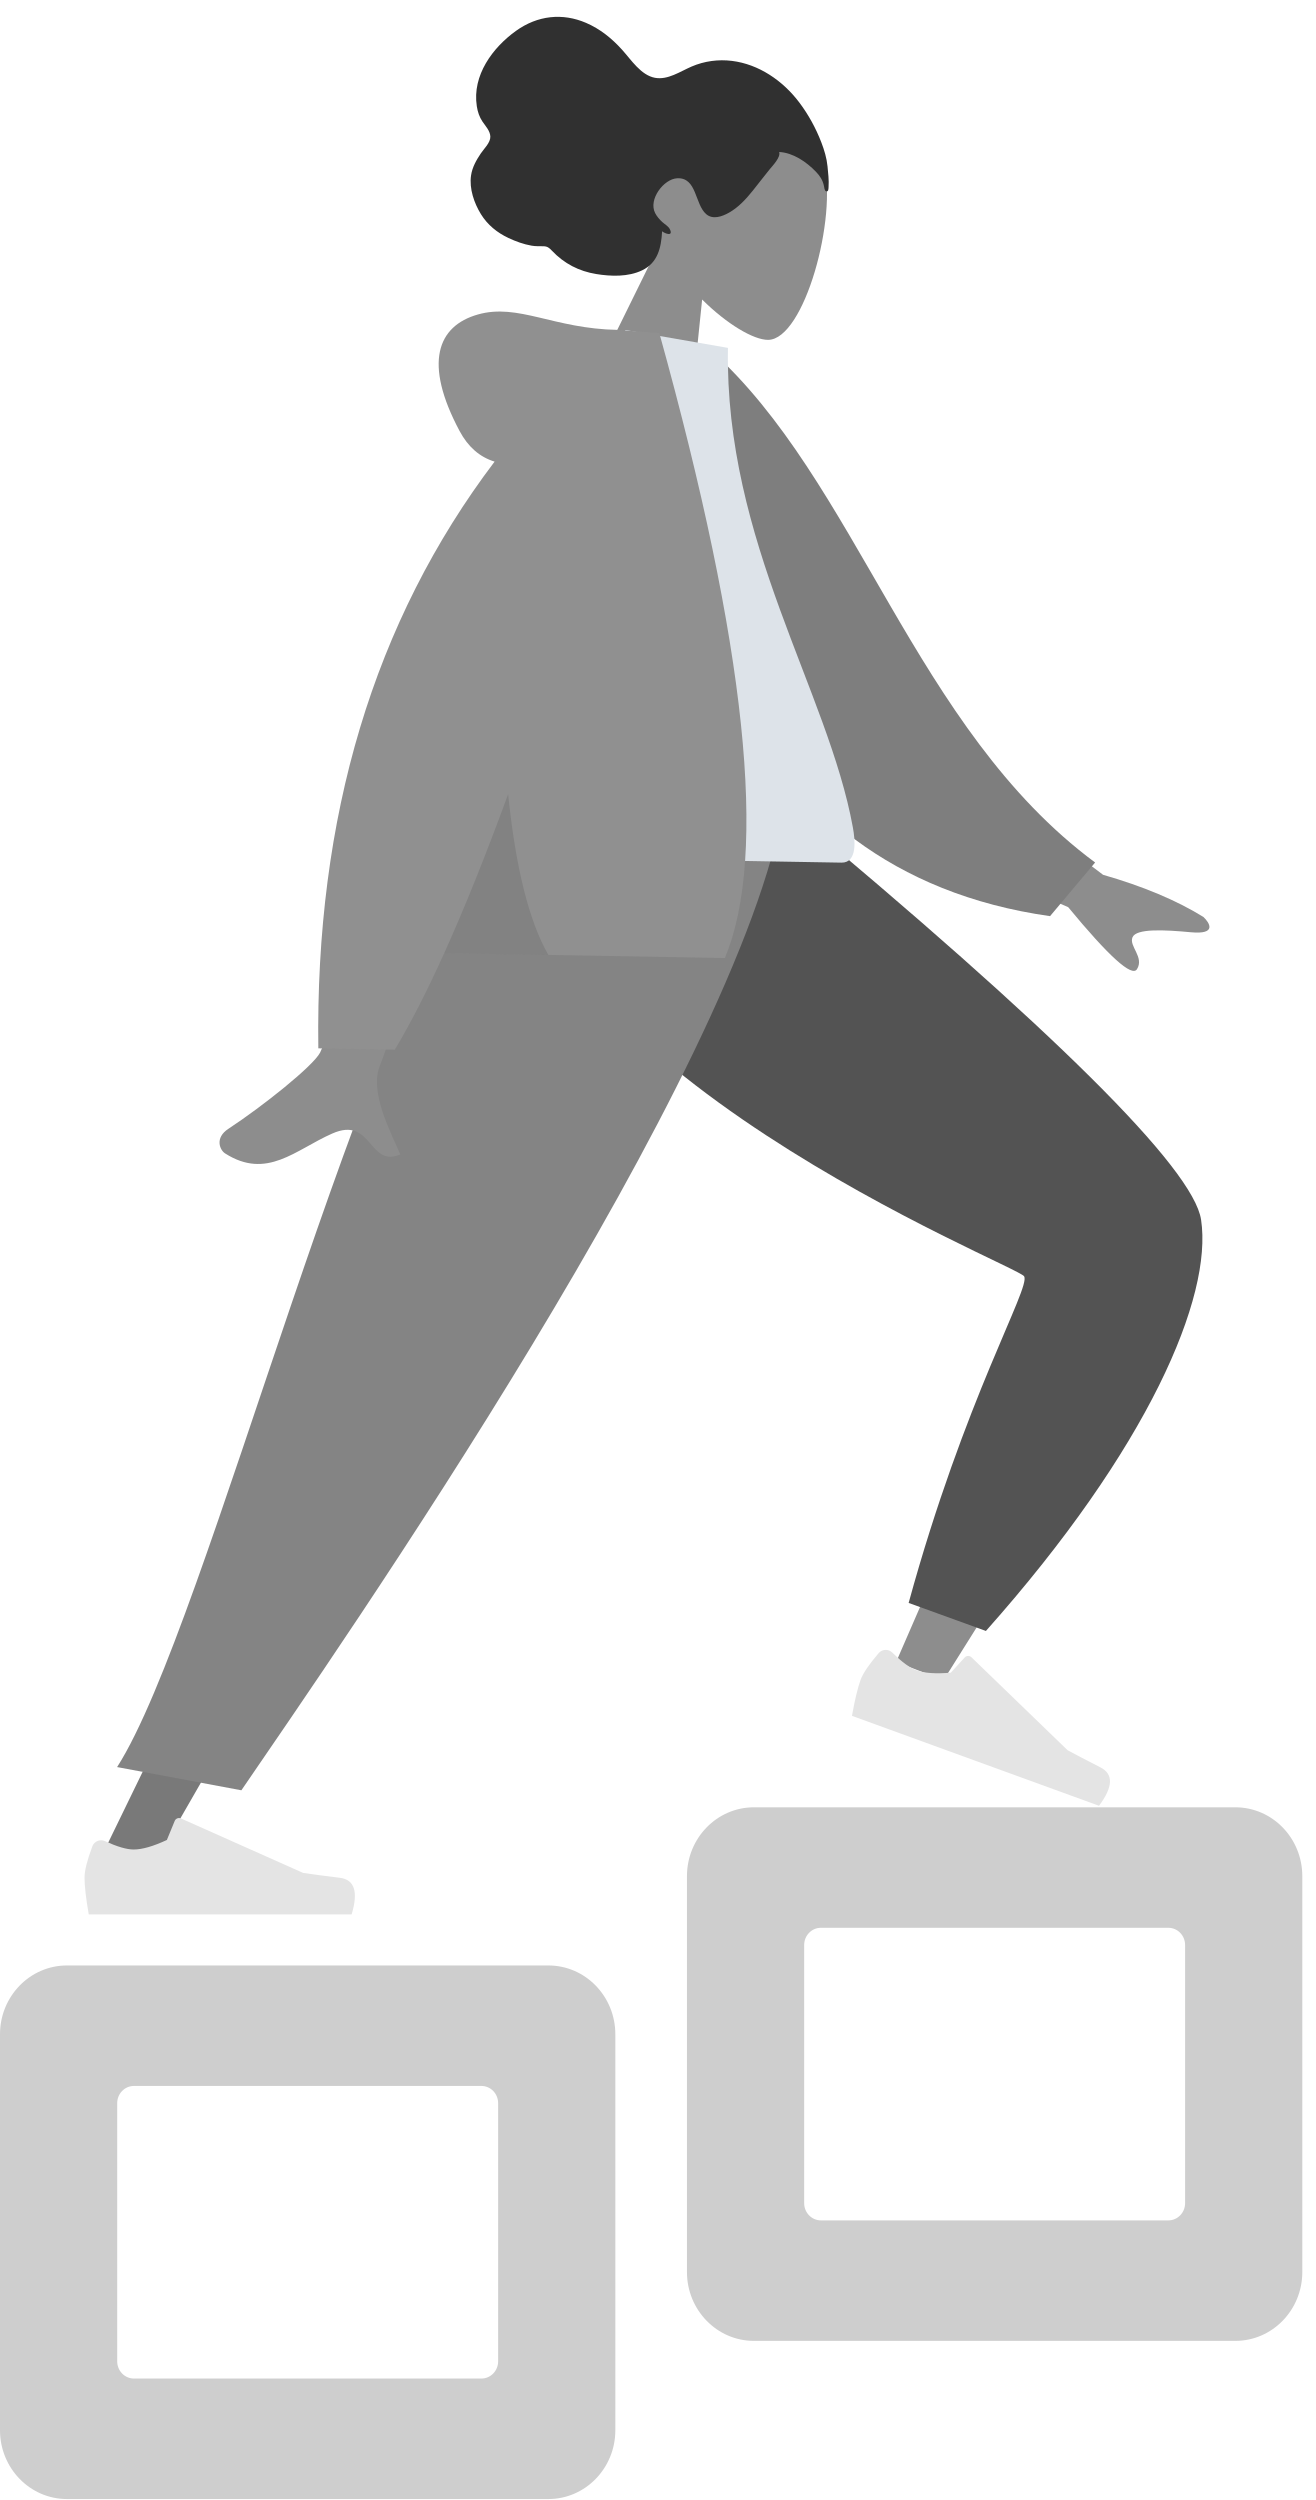
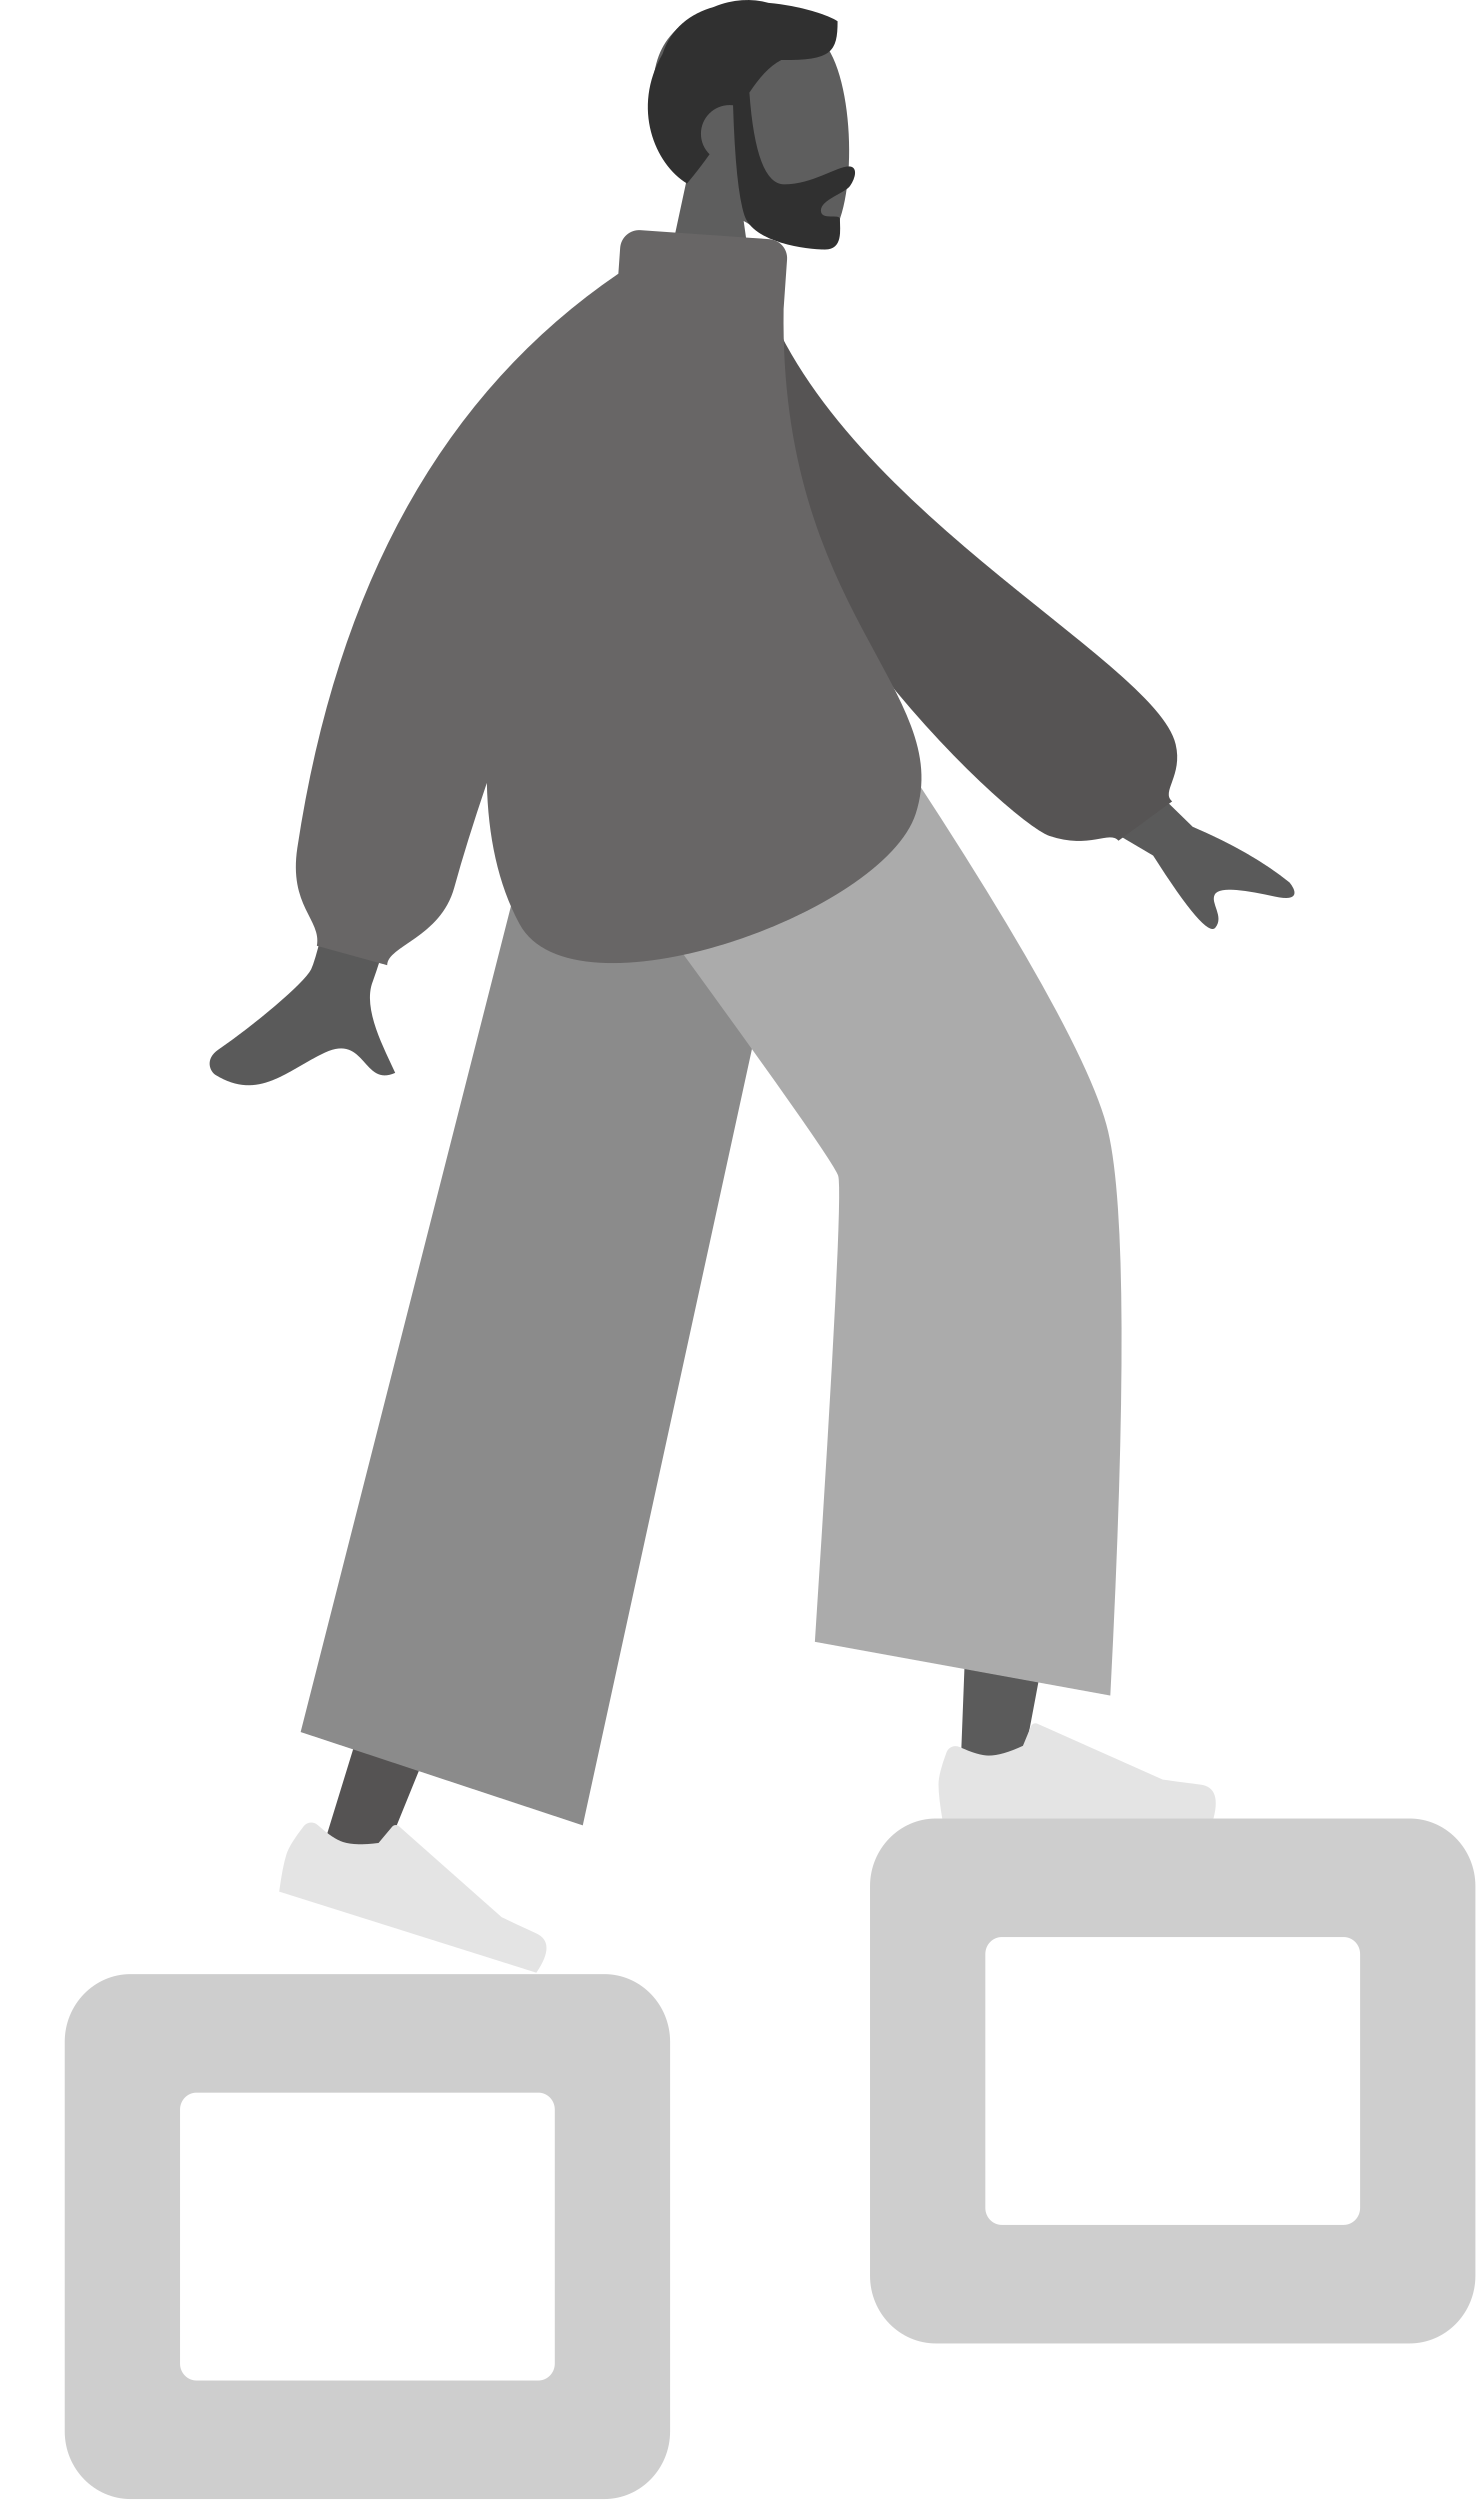
- <svg xmlns="http://www.w3.org/2000/svg" width="160" height="304" viewBox="0 0 160 304" fill="none">
-   <path fill-rule="evenodd" clip-rule="evenodd" d="M62.223 97.757C63.245 111.652 129.084 152.561 129.469 153.709C129.639 154.219 122.808 170.344 108.975 202.086L114.731 204.313C135.948 170.697 146.012 152.098 144.922 148.516C143.362 143.388 126.334 126.518 93.838 97.906L62.223 97.757Z" fill="#8D8D8D" />
-   <path fill-rule="evenodd" clip-rule="evenodd" d="M110.49 194.917L119.886 198.324C139.7 176.055 147.467 157.68 146.051 148.318C145.106 142.077 128.137 125.234 95.143 97.791L61.549 97.791C62.695 129.97 123.72 153.831 124.536 155.202C125.353 156.573 117.32 170.004 110.49 194.917Z" fill="#535353" />
-   <path fill-rule="evenodd" clip-rule="evenodd" d="M106.843 201.023C105.668 202.397 104.937 203.479 104.649 204.268C104.3 205.229 103.949 206.689 103.599 208.648C104.713 209.053 114.727 212.698 133.64 219.582C135.36 217.285 135.416 215.728 133.809 214.91C132.202 214.092 130.872 213.397 129.82 212.827L118.123 201.52C117.898 201.303 117.539 201.309 117.322 201.534C117.318 201.538 117.314 201.541 117.311 201.545L115.621 203.396C113.799 203.556 112.402 203.458 111.428 203.104C110.638 202.816 109.662 202.099 108.5 200.953L108.5 200.953C108.055 200.513 107.337 200.518 106.897 200.964C106.878 200.983 106.86 201.003 106.843 201.023Z" fill="#E4E4E4" />
-   <path fill-rule="evenodd" clip-rule="evenodd" d="M69.793 97.757L40.463 167.897L11.637 227.195H18.438L92.847 97.757H69.793Z" fill="#797979" />
-   <path fill-rule="evenodd" clip-rule="evenodd" d="M11.231 224.513C10.597 226.206 10.279 227.473 10.279 228.313C10.279 229.335 10.45 230.827 10.79 232.787C11.976 232.787 22.632 232.787 42.759 232.787C43.59 230.041 43.11 228.558 41.32 228.339C39.53 228.12 38.044 227.923 36.86 227.746L22.001 221.122C21.715 220.995 21.38 221.123 21.252 221.409C21.25 221.414 21.248 221.419 21.246 221.424L20.291 223.741C18.634 224.514 17.288 224.9 16.252 224.9C15.41 224.9 14.248 224.56 12.765 223.88L12.765 223.88C12.195 223.619 11.523 223.869 11.262 224.438C11.25 224.463 11.24 224.488 11.231 224.513Z" fill="#E4E4E4" />
-   <path fill-rule="evenodd" clip-rule="evenodd" d="M14.24 214.876L29.352 217.699C41.037 200.587 89.938 130.421 95.299 97.757H61.656C43.751 121.369 25.378 197.481 14.24 214.876Z" fill="#848484" />
-   <path fill-rule="evenodd" clip-rule="evenodd" d="M80.286 29.504C78.487 25.924 77.673 21.883 78.969 17.906C82.703 6.446 98.447 13.098 100.166 19.78C101.885 26.462 97.782 41.302 93.401 41.328C91.654 41.338 88.411 39.437 85.38 36.422L83.708 52.654L70.508 49.363L80.286 29.504Z" fill="#8D8D8D" />
-   <path fill-rule="evenodd" clip-rule="evenodd" d="M100.753 22.735C100.812 21.939 100.704 21.012 100.626 20.226C100.526 19.212 100.232 18.247 99.876 17.318C99.205 15.569 98.29 13.913 97.188 12.453C95.174 9.786 92.258 7.809 89.006 7.404C87.365 7.2 85.668 7.417 84.101 8.091C82.685 8.701 81.208 9.749 79.644 9.461C77.942 9.147 76.771 7.298 75.652 6.057C74.391 4.658 72.964 3.512 71.265 2.781C68.418 1.557 65.383 1.856 62.736 3.759C59.919 5.784 57.398 9.156 57.979 12.915C58.087 13.614 58.296 14.232 58.676 14.796C59.025 15.314 59.605 15.916 59.625 16.609C59.648 17.346 58.847 18.089 58.468 18.654C57.925 19.464 57.428 20.332 57.281 21.323C57.039 22.95 57.668 24.717 58.471 26.026C59.288 27.358 60.468 28.3 61.821 28.935C62.724 29.36 63.669 29.705 64.652 29.875C65.14 29.96 65.596 29.933 66.086 29.944C66.563 29.955 66.786 30.137 67.108 30.478C68.603 32.062 70.407 32.98 72.504 33.323C74.274 33.612 76.377 33.694 78.086 32.869C79.983 31.953 80.401 30.141 80.512 28.122C80.856 28.412 81.91 28.801 81.454 27.872C81.273 27.505 80.819 27.26 80.534 27C80.203 26.696 79.881 26.33 79.668 25.917C78.808 24.247 80.716 21.761 82.342 21.678C84.756 21.555 84.474 24.826 85.873 26.039C86.678 26.737 87.801 26.337 88.653 25.857C89.796 25.212 90.715 24.211 91.553 23.167C92.243 22.308 92.906 21.427 93.603 20.574C93.929 20.176 94.985 19.085 94.742 18.482C96.428 18.565 98.053 19.674 99.221 20.887C99.704 21.389 100.041 21.893 100.189 22.603C100.22 22.755 100.262 23.194 100.437 23.255C100.762 23.369 100.738 22.935 100.753 22.735Z" fill="#303030" />
-   <path fill-rule="evenodd" clip-rule="evenodd" d="M116.285 92.85L134.131 106.375C139.011 107.777 143.079 109.486 146.334 111.503C147.099 112.221 148.013 113.664 144.795 113.361C141.577 113.059 138.178 112.884 137.714 113.97C137.25 115.056 139.178 116.398 138.253 117.858C137.637 118.832 134.849 116.315 129.889 110.309L112.117 102.61L116.285 92.85ZM46.869 92.094L58.711 92.347C50.989 115.709 46.824 128.104 46.216 129.531C44.848 132.742 47.537 137.715 48.678 140.383C44.782 142.036 45.306 135.67 40.391 137.842C35.904 139.825 32.454 143.498 27.367 140.252C26.742 139.853 26.075 138.379 27.768 137.266C31.988 134.494 38.084 129.62 38.924 127.995C40.07 125.779 42.719 113.812 46.869 92.094Z" fill="#8D8D8D" />
-   <path fill-rule="evenodd" clip-rule="evenodd" d="M81.388 43.233L86.303 42.482C104.212 58.429 111.156 88.585 133.166 104.88L127.686 111.403C89.106 105.965 80.162 69.173 81.388 43.233Z" fill="#7E7E7E" />
-   <path fill-rule="evenodd" clip-rule="evenodd" d="M58.956 104.141C78.605 104.484 93.058 104.736 102.316 104.897C104.298 104.932 103.974 102.079 103.713 100.637C100.696 84 88.105 65.903 88.517 42.302L76.044 40.132C65.41 56.507 61.476 76.829 58.956 104.141Z" fill="#DDE3E9" />
-   <path fill-rule="evenodd" clip-rule="evenodd" d="M60.143 56.132C58.335 55.581 56.918 54.344 55.891 52.421C51.462 44.133 53.192 39.643 58.104 38.243C63.015 36.843 67.318 39.979 75.102 40.114C75.525 40.122 75.913 40.155 76.264 40.214L80.175 40.505C90.748 78.585 93.405 103.916 88.146 116.495L54.018 115.899C51.914 120.556 49.911 124.47 48.007 127.64L38.708 127.478C38.324 99.305 45.469 75.522 60.143 56.132Z" fill="#909090" />
-   <path fill-rule="evenodd" clip-rule="evenodd" d="M61.789 96.573C62.707 105.528 64.338 112.044 66.683 116.121L54.018 115.9C56.472 110.469 59.063 104.026 61.789 96.573V96.573Z" fill="black" fill-opacity="0.1" />
-   <path fill-rule="evenodd" clip-rule="evenodd" d="M150.216 219.768H91.679C87.181 219.768 83.535 223.516 83.535 228.14V276.279C83.535 280.903 87.181 284.651 91.679 284.651H150.216C154.714 284.651 158.36 280.903 158.36 276.279V228.14C158.36 223.516 154.714 219.768 150.216 219.768ZM142.072 234.419C143.196 234.419 144.108 235.356 144.108 236.512V267.907C144.108 269.063 143.196 270 142.072 270H99.823C98.699 270 97.787 269.063 97.787 267.907V236.512C97.787 235.356 98.699 234.419 99.823 234.419H142.072Z" fill="#CECECE" />
-   <path fill-rule="evenodd" clip-rule="evenodd" d="M66.681 239H8.144C3.646 239 1.19209e-05 242.748 1.19209e-05 247.372V295.511C1.19209e-05 300.135 3.646 303.884 8.144 303.884H66.681C71.179 303.884 74.825 300.135 74.825 295.511V247.372C74.825 242.748 71.179 239 66.681 239ZM58.537 253.651C59.661 253.651 60.573 254.588 60.573 255.744V287.139C60.573 288.295 59.661 289.232 58.537 289.232H16.288C15.164 289.232 14.252 288.295 14.252 287.139V255.744C14.252 254.588 15.164 253.651 16.288 253.651H58.537Z" fill="#CECECE" />
+ <svg xmlns="http://www.w3.org/2000/svg" width="183" height="309" viewBox="0 0 183 309" fill="none">
+   <path fill-rule="evenodd" clip-rule="evenodd" d="M85.019 21.548C82.296 18.352 80.454 14.436 80.762 10.048C81.649 -2.597 99.25 0.185 102.674 6.567C106.098 12.948 105.691 29.136 101.266 30.277C99.501 30.732 95.742 29.617 91.916 27.311L94.317 44.301H80.137L85.019 21.548Z" fill="#5E5E5E" />
+   <path fill-rule="evenodd" clip-rule="evenodd" d="M92.625 11.444C93.168 19.005 94.604 22.786 96.932 22.786C100.426 22.786 103.39 20.568 104.923 20.568C106.04 20.568 105.791 21.966 105.05 23.003C104.439 23.858 101.463 24.683 101.463 26.009C101.463 27.335 103.814 26.309 103.814 27.096C103.814 28.396 104.228 30.842 101.97 30.842C99.684 30.842 93.133 30.01 92.01 26.618C91.285 24.43 90.817 19.894 90.604 13.012C90.466 12.995 90.325 12.987 90.182 12.987C88.224 12.987 86.637 14.574 86.637 16.532C86.637 17.526 87.046 18.424 87.705 19.068C86.884 20.226 85.965 21.435 84.912 22.683C80.954 20.309 78.017 13.358 81.886 6.681C82.956 3.411 85.377 1.663 88.236 0.852C90.552 -0.117 92.957 -0.226 94.986 0.355C98.965 0.696 102.518 1.909 103.525 2.63C103.525 6.397 102.795 7.514 96.561 7.416C95.029 8.225 93.852 9.618 92.625 11.444Z" fill="#303030" />
+   <path fill-rule="evenodd" clip-rule="evenodd" d="M76.983 88.374L59.309 165.289L40.192 227.444L46.522 231.795L98.736 103.325L76.983 88.374Z" fill="#555353" />
+   <path fill-rule="evenodd" clip-rule="evenodd" d="M77.22 108.798C96.483 125.952 119.736 152.133 120.478 153.731C120.972 154.796 120.395 176.236 118.748 218.049L126.491 217.771C134.81 173.976 138.423 150.424 137.332 147.114C135.696 142.15 110.207 108.462 96.168 87L77.22 108.798Z" fill="#5B5B5B" />
+   <path fill-rule="evenodd" clip-rule="evenodd" d="M37.539 225.719C36.378 227.203 35.666 228.362 35.403 229.198C35.082 230.214 34.784 231.75 34.508 233.806C35.687 234.178 46.281 237.518 66.29 243.827C67.977 241.357 67.965 239.733 66.254 238.954C64.543 238.175 63.127 237.513 62.005 236.966L49.31 225.723C49.065 225.507 48.692 225.529 48.476 225.774C48.472 225.778 48.468 225.782 48.465 225.786L46.789 227.79C44.899 228.04 43.44 228.002 42.41 227.677C41.573 227.413 40.524 226.711 39.263 225.57L39.263 225.57C38.779 225.132 38.031 225.17 37.594 225.654C37.575 225.675 37.557 225.696 37.539 225.719Z" fill="#E4E4E4" />
+   <path fill-rule="evenodd" clip-rule="evenodd" d="M116.991 216.586C116.33 218.351 116 219.671 116 220.547C116 221.613 116.177 223.167 116.532 225.211C117.768 225.211 128.877 225.211 149.857 225.211C150.723 222.349 150.223 220.803 148.357 220.575C146.491 220.346 144.941 220.14 143.707 219.956L128.218 213.051C127.92 212.918 127.571 213.052 127.438 213.35C127.436 213.356 127.434 213.361 127.432 213.366L126.436 215.781C124.709 216.587 123.305 216.99 122.225 216.99C121.348 216.99 120.136 216.635 118.59 215.927L118.59 215.927C117.997 215.655 117.296 215.915 117.024 216.508C117.012 216.534 117.001 216.56 116.991 216.586Z" fill="#E4E4E4" />
+   <path fill-rule="evenodd" clip-rule="evenodd" d="M37.159 214.081L72.031 225.618L99.281 100.563L69.52 87L37.159 214.081Z" fill="#8B8B8B" />
+   <path fill-rule="evenodd" clip-rule="evenodd" d="M100.718 202.931L137.234 209.572C139.175 172.263 139.088 149.034 136.974 139.885C134.86 130.736 123.284 110.775 102.246 80L73.833 103.421C93.202 129.787 103.124 143.758 103.601 145.335C104.077 146.912 103.116 166.111 100.718 202.931Z" fill="#ABABAB" />
+   <path fill-rule="evenodd" clip-rule="evenodd" d="M130.682 85.868L147.42 102.196C152.29 104.273 156.28 106.567 159.39 109.077C160.09 109.921 160.851 111.537 157.56 110.814C154.269 110.09 150.775 109.478 150.156 110.548C149.538 111.618 151.36 113.258 150.217 114.659C149.455 115.593 146.892 112.622 142.528 105.748L125.123 95.487L130.682 85.868ZM48.837 71.091L61.775 71.139C51.921 103.064 46.691 119.78 46.083 121.286C44.716 124.674 47.609 129.834 48.846 132.607C44.817 134.41 45.246 127.733 40.163 130.098C35.523 132.256 31.994 136.167 26.633 132.86C25.974 132.453 25.252 130.922 26.997 129.725C31.344 126.745 37.609 121.528 38.455 119.81C39.609 117.469 43.07 101.229 48.837 71.091Z" fill="#5A5A5A" />
+   <path fill-rule="evenodd" clip-rule="evenodd" d="M88.261 34.389L93.37 33.513C101.419 61.963 142.771 81.355 145.309 91.991C146.24 95.891 143.433 97.863 144.883 99.051L138.242 103.912C137.118 102.6 134.718 105 129.706 103.321C124.695 101.642 88.261 68.076 88.261 34.389Z" fill="#565454" />
+   <path fill-rule="evenodd" clip-rule="evenodd" d="M96.855 38.171C96.266 75.837 118.04 85.445 113.19 100.555C109.185 113.032 70.851 126.446 64.217 114.215C61.532 109.264 60.314 103.276 60.175 96.766C58.48 101.767 57.139 106.073 56.153 109.683C54.451 115.91 47.855 116.9 47.855 119.299L39.163 116.9C39.753 113.641 35.656 112.054 36.754 104.773C41.676 72.148 54.901 48.499 76.429 33.827L76.652 30.642C76.743 29.34 77.873 28.358 79.174 28.449L95.088 29.562C96.39 29.653 97.372 30.782 97.281 32.084L96.855 38.171Z" fill="#686666" />
+   <path fill-rule="evenodd" clip-rule="evenodd" d="M174.216 224.768H115.679C111.181 224.768 107.535 228.516 107.535 233.14V281.279C107.535 285.903 111.181 289.651 115.679 289.651H174.216C178.714 289.651 182.36 285.903 182.36 281.279V233.14C182.36 228.516 178.714 224.768 174.216 224.768ZM166.071 239.419C167.196 239.419 168.108 240.356 168.108 241.512V272.907C168.108 274.063 167.196 275 166.071 275H123.823C122.699 275 121.787 274.063 121.787 272.907V241.512C121.787 240.356 122.699 239.419 123.823 239.419H166.071Z" fill="#CECECE" />
+   <path fill-rule="evenodd" clip-rule="evenodd" d="M74.681 244H16.144C11.646 244 8 247.748 8 252.372V300.511C8 305.135 11.646 308.884 16.144 308.884H74.681C79.179 308.884 82.825 305.135 82.825 300.511V252.372C82.825 247.748 79.179 244 74.681 244ZM66.537 258.651C67.661 258.651 68.573 259.588 68.573 260.744V292.139C68.573 293.295 67.661 294.232 66.537 294.232H24.288C23.164 294.232 22.252 293.295 22.252 292.139V260.744C22.252 259.588 23.164 258.651 24.288 258.651H66.537Z" fill="#CECECE" />
</svg>
